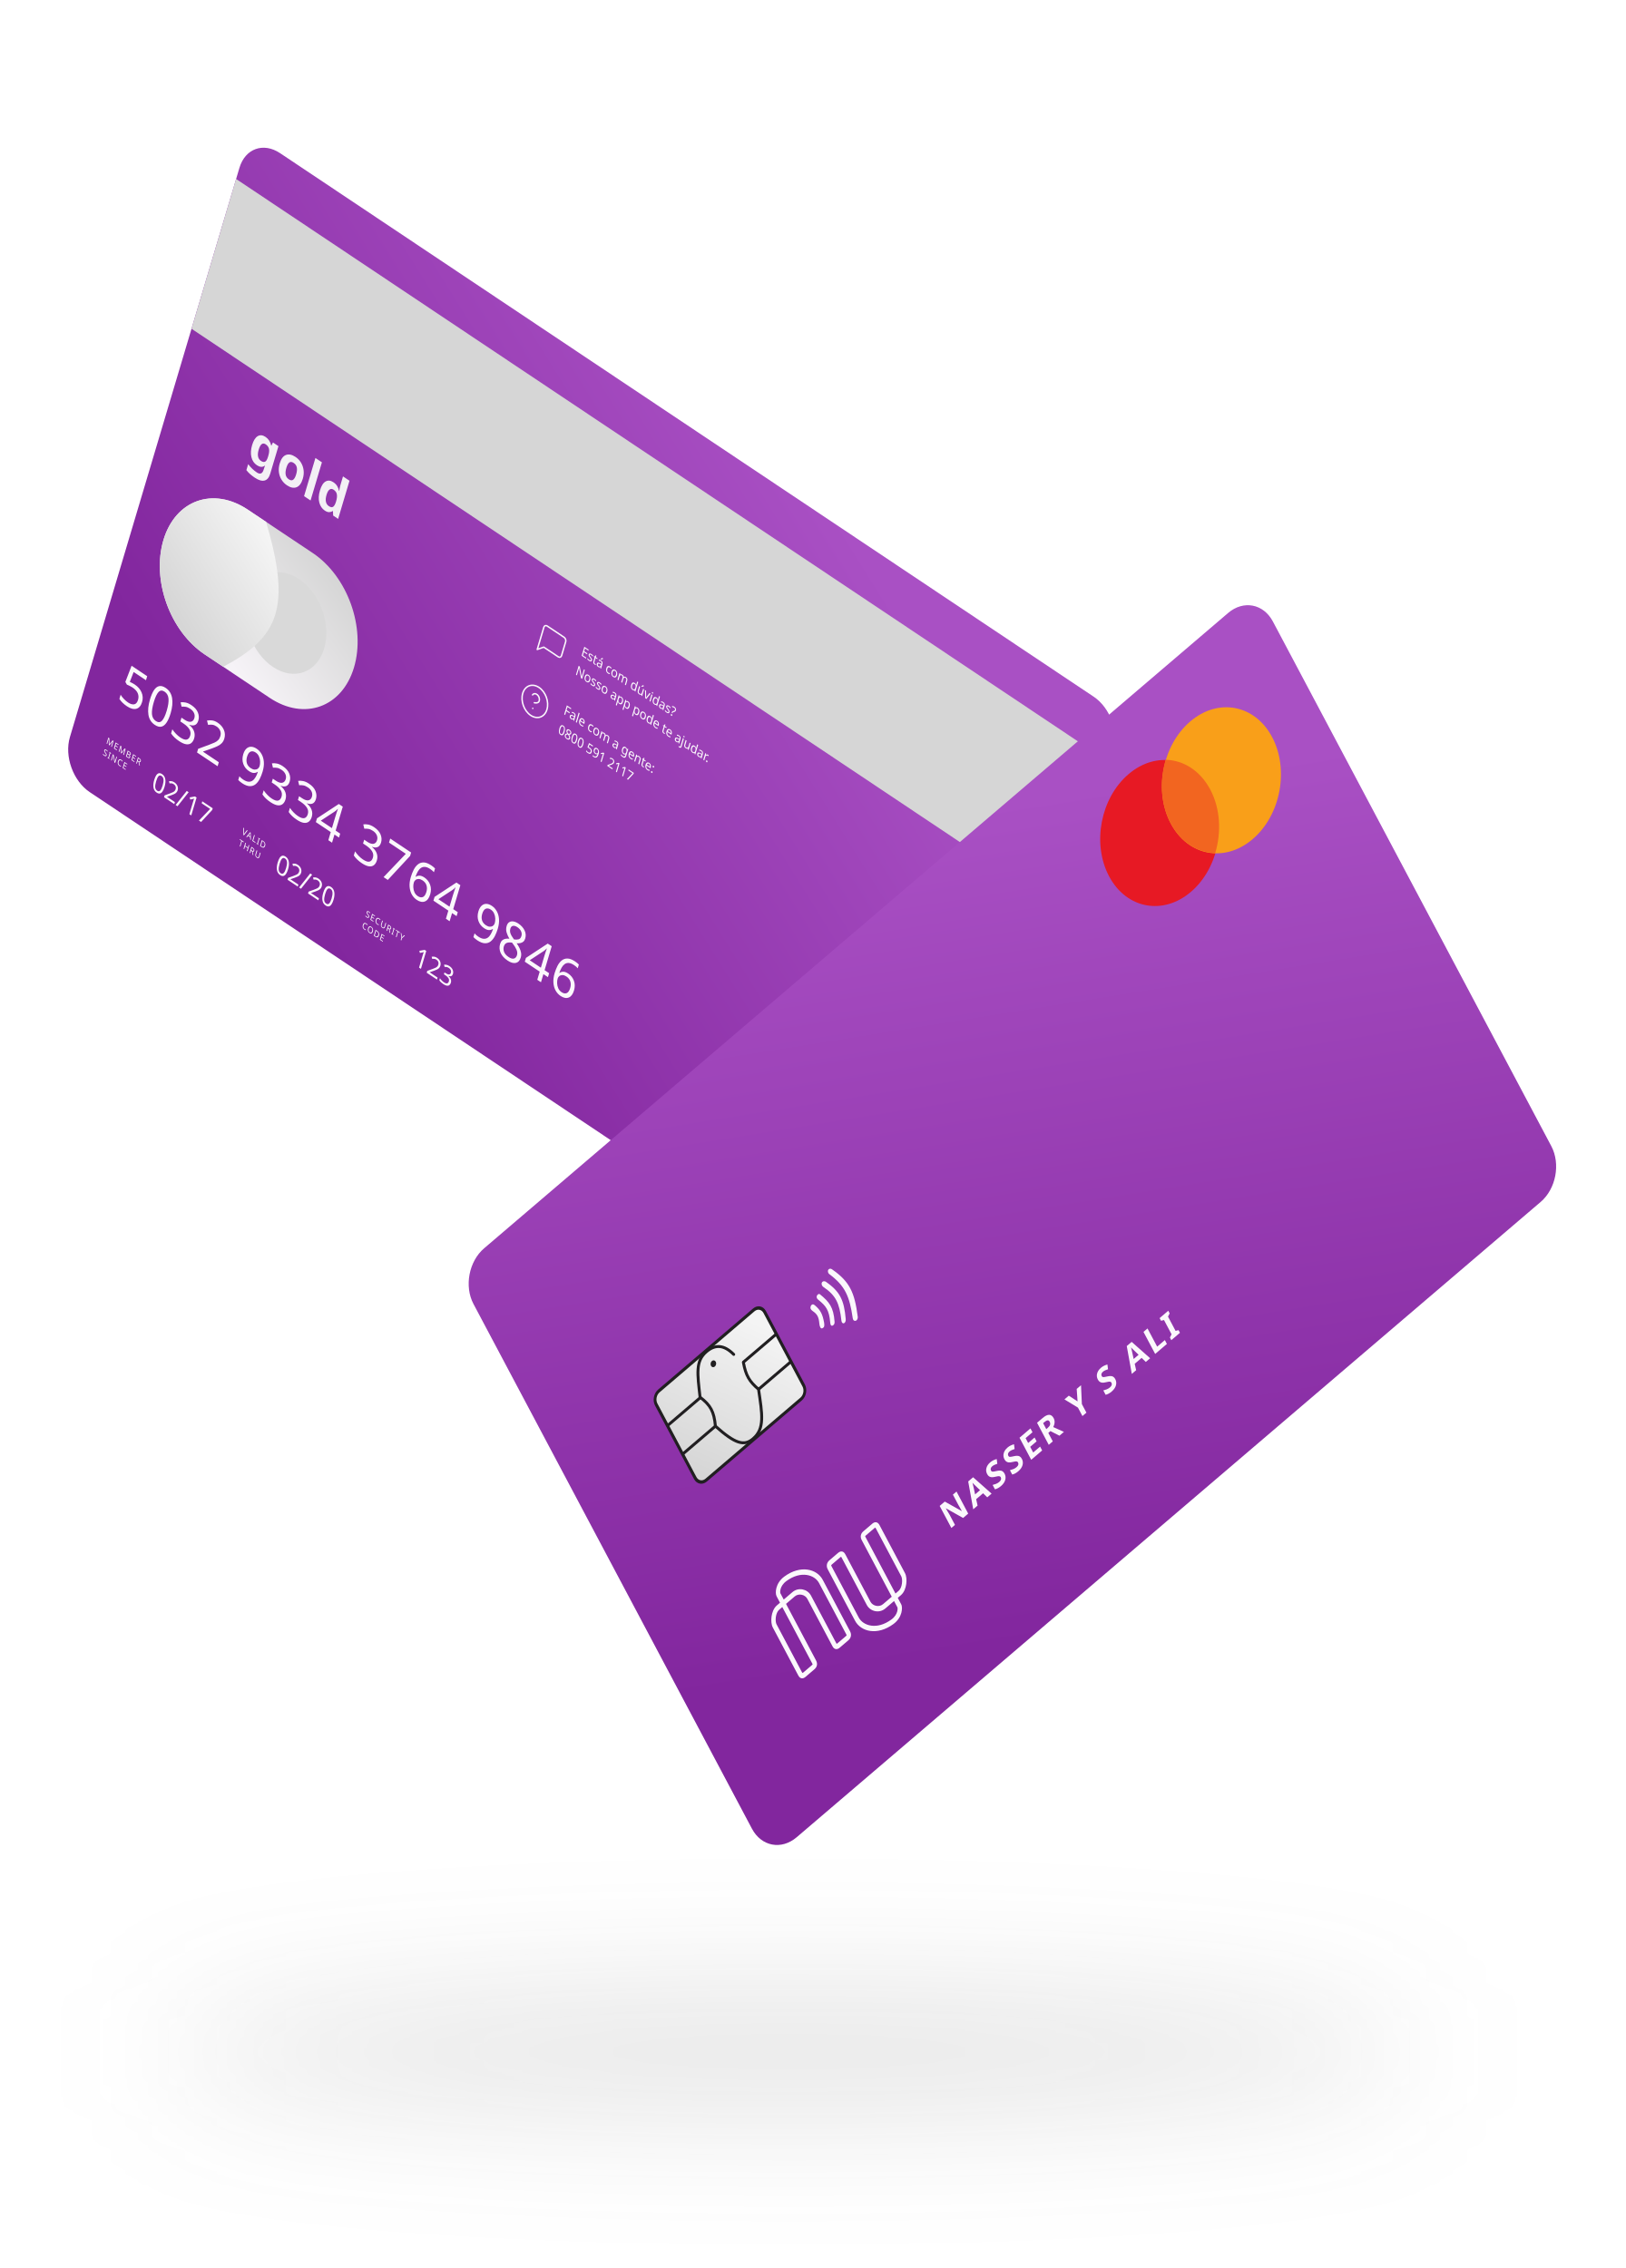
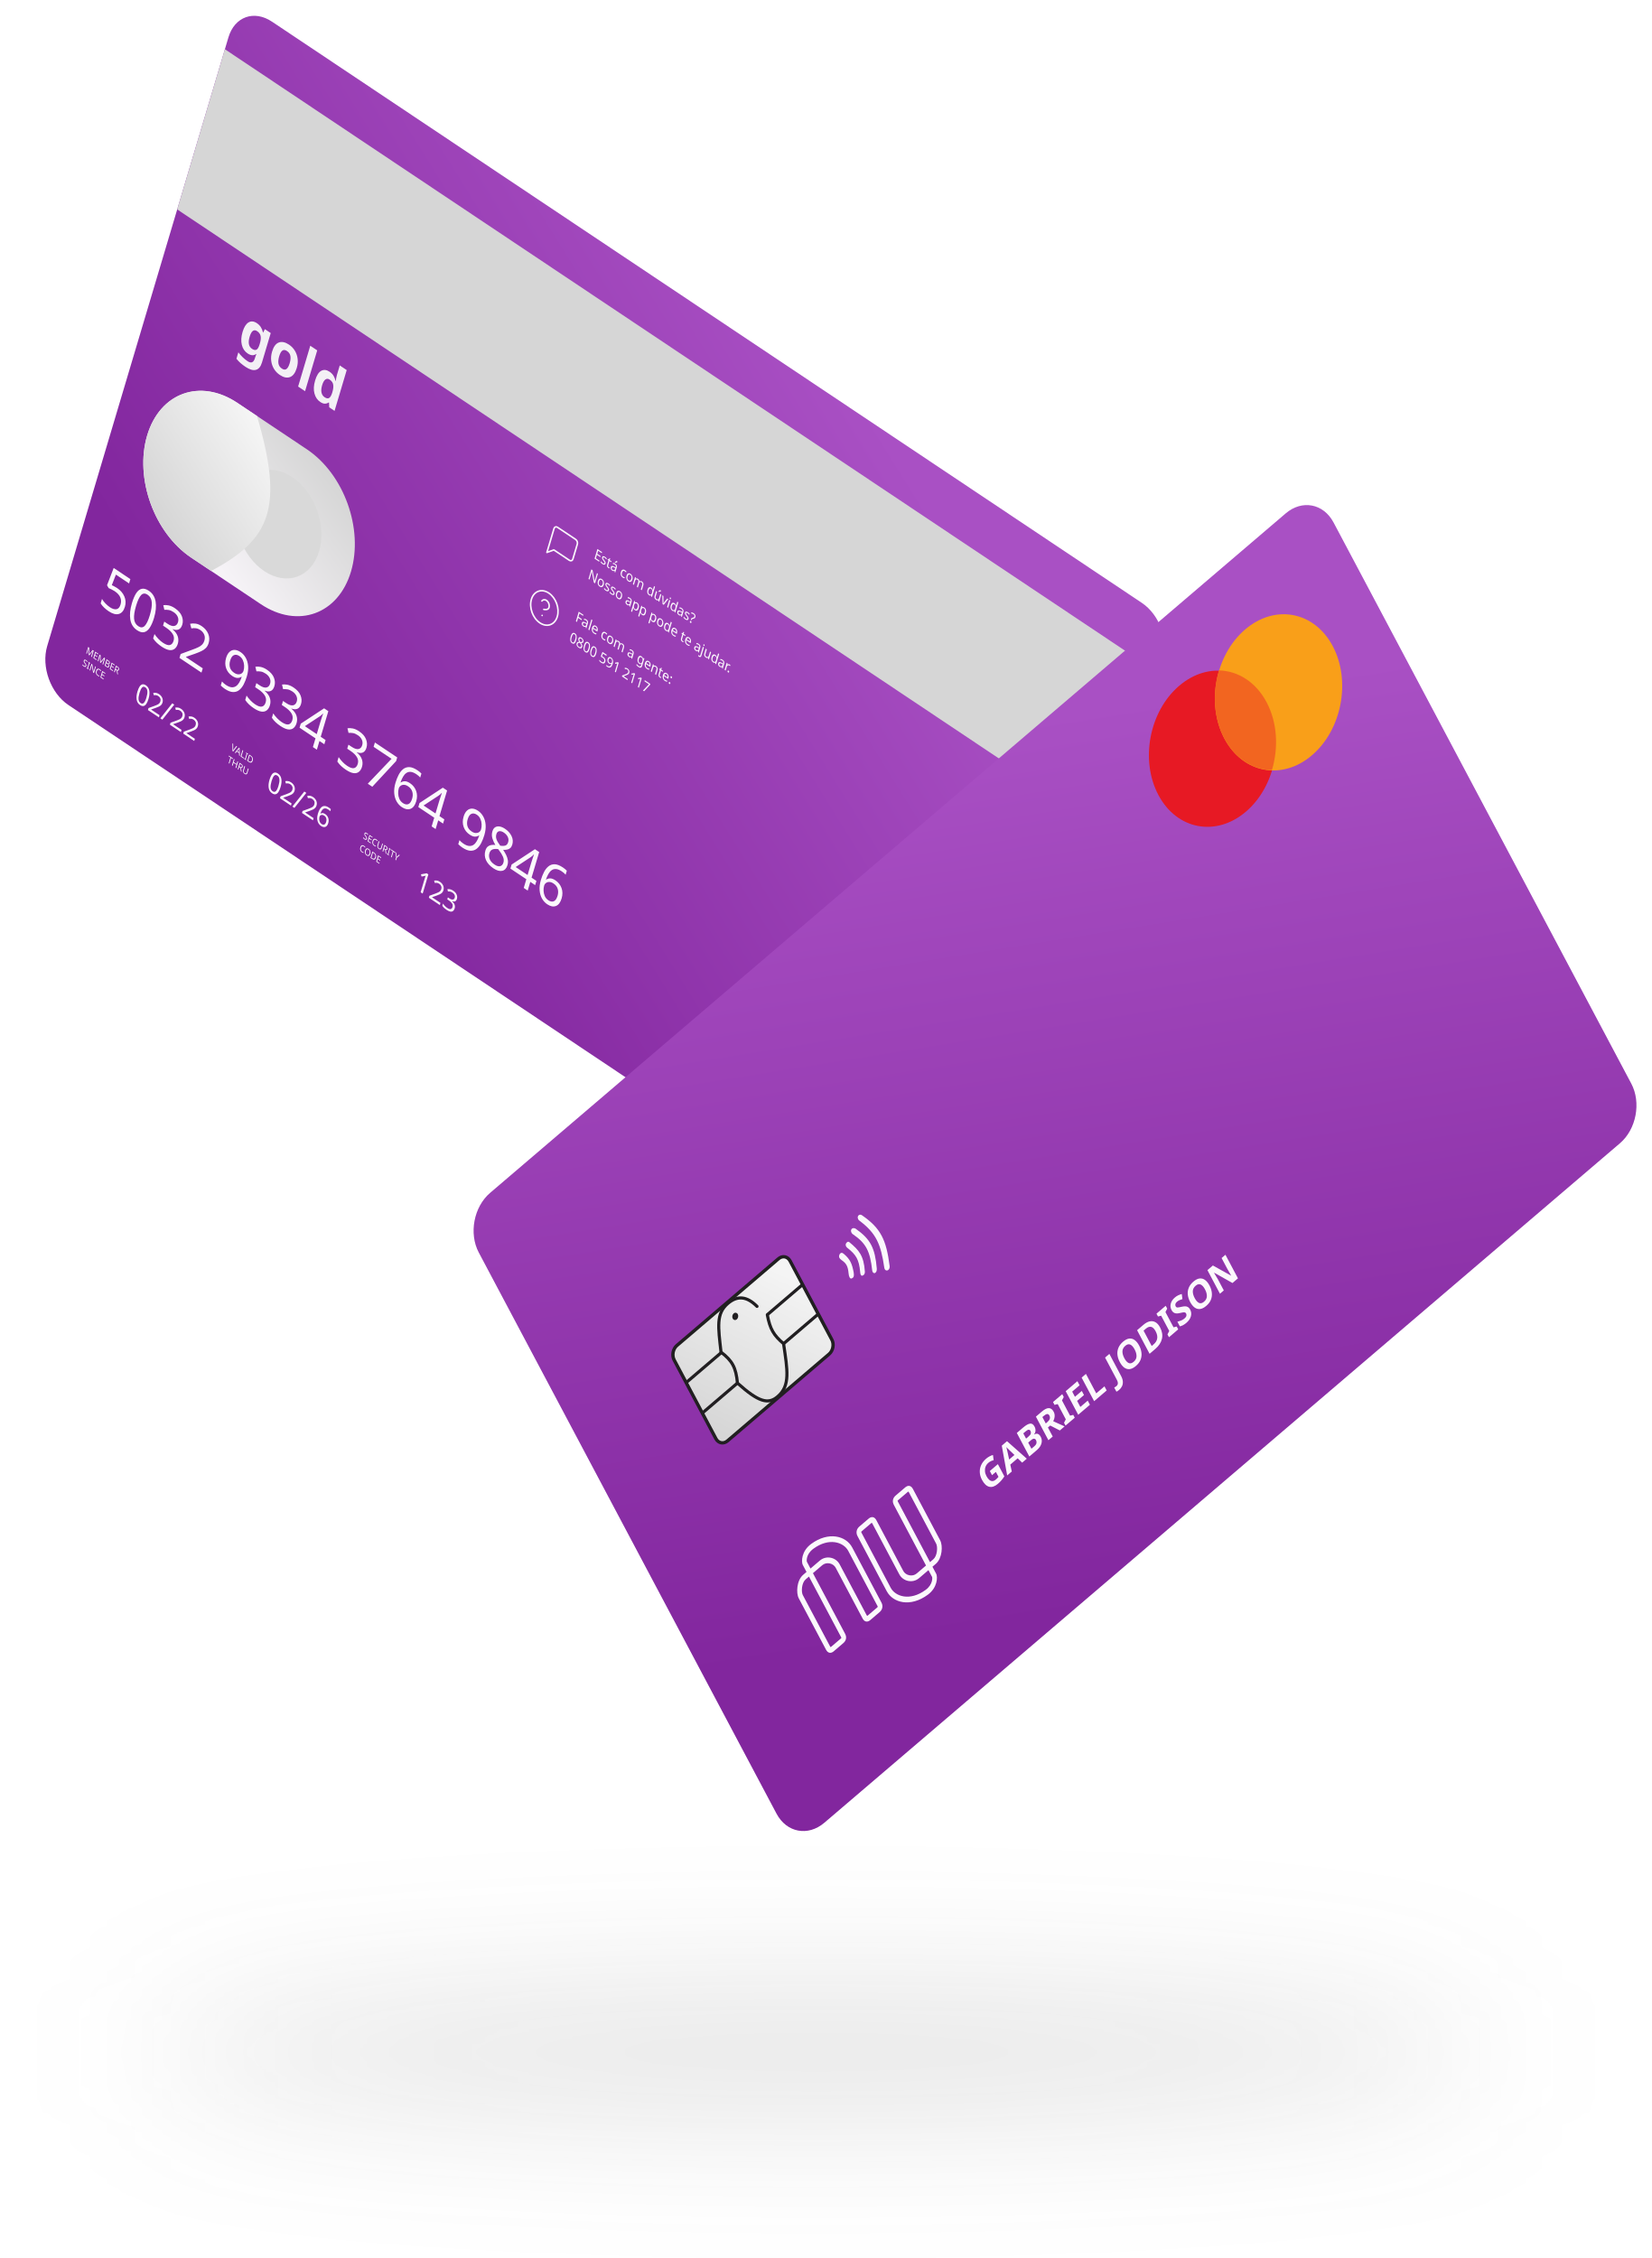
- <svg xmlns="http://www.w3.org/2000/svg" viewBox="0 0 819 1143" fill="none">
+ <svg xmlns="http://www.w3.org/2000/svg" viewBox="0 0 778 1064" fill="none">
  <g id="fignu3">
-     <g id="fignu3-shadow" filter="url(#filter0_f)">
-       <ellipse class="fignu3-shadow" cx="397.5" cy="1034" rx="317.5" ry="30" fill="#464646" fill-opacity="0.15" />
+     <g id="fignu3-shadow" filter="url(#filter0_f_430_63)">
+       <path id="Vector" class="fignu3-shadow" d="M384.5 997C559.85 997 702 983.569 702 967C702 950.431 559.85 937 384.5 937C209.15 937 67 950.431 67 967C67 983.569 209.15 997 384.5 997Z" fill="#464646" fill-opacity="0.15" />
    </g>
    <g id="fignu3-card-verse" class="fignu3-card-verse">
-       <rect id="Rectangle 1018" width="529.684" height="336.005" rx="18.341" transform="matrix(0.83147 0.55557 -0.285354 0.958422 125.88 67)" fill="url(#paint0_linear)" />
-       <rect id="Rectangle 1019" width="529.684" height="78.751" transform="matrix(0.83147 0.55557 -0.285354 0.958422 118.972 90.2031)" fill="#D6D6D6" />
-       <rect id="Rectangle 1020" width="115.502" height="76.126" rx="38.063" transform="matrix(0.83147 0.55557 -0.285354 0.958422 93.208 235.689)" fill="url(#paint1_linear)" />
-       <text id="5032 9334 3764 9846" transform="matrix(0.83147 0.55557 -0.285354 0.958422 66.4117 325.69)" fill="#FBF8FC" xml:space="preserve" style="white-space: pre" font-family="Sora" font-size="26.411" letter-spacing="0.03em">
-         <tspan x="0" y="27.48">5032 9334 3764 9846</tspan>
+       <path id="Rectangle 1018" d="M538.046 284.087L128.13 10.19C119.707 4.562 110.537 7.87 107.646 17.578L22.233 304.456C19.343 314.164 23.827 326.597 32.249 332.224L442.166 606.121C450.588 611.749 459.759 608.441 462.65 598.733L548.063 311.855C550.953 302.147 546.469 289.714 538.046 284.087Z" fill="url(#paint0_linear_430_63)" />
+       <path id="Rectangle 1019" d="M546.388 317.48L105.972 23.203L83.5 98.68L523.916 392.956L546.388 317.48Z" fill="#D6D6D6" />
+       <path id="Rectangle 1020" d="M144.596 211.712L111.856 189.836C94.377 178.157 75.345 185.022 69.347 205.169C63.348 225.317 72.655 251.117 90.133 262.796L122.873 284.673C140.352 296.352 159.384 289.486 165.383 269.339C171.382 249.191 162.075 223.391 144.596 211.712Z" fill="url(#paint1_linear_430_63)" />
+       <text id="5032 9334 3764 9846" transform="matrix(0.83147 0.55557 -0.285354 0.958422 53.1064 259.714)" fill="#FBF8FC" xml:space="preserve" style="white-space: pre" font-family="Sora" font-size="26.411" letter-spacing="0em">
+         <tspan x="0" y="25.48">5032 9334 3764 9846</tspan>
      </text>
-       <text id="gold" transform="matrix(0.83147 0.55557 -0.285354 0.958422 131.843 204.18)" fill="#F3F0F5" xml:space="preserve" style="white-space: pre" font-family="Sora" font-size="26.411" font-weight="600" letter-spacing="0em">
-         <tspan x="0" y="27.48">gold</tspan>
+       <text id="gold" transform="matrix(0.83147 0.55557 -0.285354 0.958422 118.538 138.204)" fill="#F3F0F5" xml:space="preserve" style="white-space: pre" font-family="Sora" font-size="26.411" font-weight="bold" letter-spacing="0em">
+         <tspan x="0" y="25.48">gold</tspan>
      </text>
-       <text id="02/17" transform="matrix(0.83147 0.55557 -0.285354 0.958422 79.6802 384.294)" fill="#FBF8FC" xml:space="preserve" style="white-space: pre" font-family="Sora" font-size="13.205" letter-spacing="0em">
-         <tspan x="0" y="13.49">02/17</tspan>
+       <text id="02/17" transform="matrix(0.83147 0.55557 -0.285354 0.958422 66.5991 317.567)" fill="#FBF8FC" xml:space="preserve" style="white-space: pre" font-family="Sora" font-size="13.205" letter-spacing="0em">
+         <tspan x="0" y="12.99">02/22</tspan>
      </text>
-       <text id="02/20" transform="matrix(0.83147 0.55557 -0.285354 0.958422 141.9 425.868)" fill="#FBF8FC" xml:space="preserve" style="white-space: pre" font-family="Sora" font-size="13.205" letter-spacing="0em">
-         <tspan x="0" y="13.49">02/20</tspan>
+       <text id="02/20" transform="matrix(0.83147 0.55557 -0.285354 0.958422 128.819 359.141)" fill="#FBF8FC" xml:space="preserve" style="white-space: pre" font-family="Sora" font-size="13.205" letter-spacing="0em">
+         <tspan x="0" y="12.99">02/26</tspan>
      </text>
-       <text id="123" transform="matrix(0.83147 0.55557 -0.285354 0.958422 212.049 472.74)" fill="#FBF8FC" xml:space="preserve" style="white-space: pre" font-family="Sora" font-size="13.205" letter-spacing="0em">
-         <tspan x="0" y="13.49">123</tspan>
+       <text id="123" transform="matrix(0.83147 0.55557 -0.285354 0.958422 198.968 406.013)" fill="#FBF8FC" xml:space="preserve" style="white-space: pre" font-family="Sora" font-size="13.205" letter-spacing="0em">
+         <tspan x="0" y="12.99">123</tspan>
      </text>
      <g id="Group 346">
-         <text id="cirrus." transform="matrix(0.83147 0.55557 -0.285354 0.958422 418.382 617.352)" fill="#FBF9FC" xml:space="preserve" style="white-space: pre" font-family="Sora" font-size="9.537" font-weight="600" letter-spacing="0em">
-           <tspan x="0" y="9.743">cirrus.</tspan>
+         <text id="cirrus." transform="matrix(0.83147 0.55557 -0.285354 0.958422 405.323 550.549)" fill="#FBF9FC" xml:space="preserve" style="white-space: pre" font-family="Sora" font-size="9.537" font-weight="bold" letter-spacing="0em">
+           <tspan x="0" y="9.243">cirrus.</tspan>
        </text>
-         <circle id="Ellipse 7" r="22.743" transform="matrix(0.83147 0.55557 -0.285354 0.958422 426.301 595.667)" fill="#0167B2" />
-         <circle id="Ellipse 8" r="22.743" transform="matrix(0.83147 0.55557 -0.285354 0.958422 449.481 611.155)" fill="#02A1E2" />
-         <path id="Intersect" fill-rule="evenodd" clip-rule="evenodd" d="M432.705 620.515C438.377 619.533 443.131 615.212 445.224 608.18C447.318 601.149 446.288 592.963 442.986 585.984C437.313 586.967 432.56 591.288 430.467 598.319C428.373 605.351 429.403 613.536 432.705 620.515Z" fill="#207CBD" />
+         <path id="Ellipse 7" d="M406.811 550.464C417.255 557.442 428.627 553.34 432.211 541.302C435.795 529.264 430.234 513.848 419.791 506.87C409.347 499.892 397.975 503.994 394.391 516.032C390.807 528.07 396.368 543.486 406.811 550.464Z" fill="#0167B2" />
+         <path id="Ellipse 8" d="M429.991 565.952C440.435 572.93 451.807 568.828 455.391 556.79C458.975 544.752 453.415 529.336 442.971 522.358C432.527 515.38 421.155 519.482 417.571 531.52C413.987 543.558 419.548 558.974 429.991 565.952Z" fill="#02A1E2" />
+         <path id="Intersect" fill-rule="evenodd" clip-rule="evenodd" d="M419.705 553.515C425.377 552.533 430.131 548.212 432.224 541.18C434.318 534.149 433.288 525.963 429.986 518.984C424.313 519.967 419.56 524.288 417.467 531.319C415.373 538.351 416.403 546.536 419.705 553.515Z" fill="#207CBD" />
      </g>
-       <text id="member since" transform="matrix(0.83147 0.55557 -0.285354 0.958422 54.6523 370.1)" fill="#FBF8FC" xml:space="preserve" style="white-space: pre" font-family="Source Sans Pro" font-size="4.402" letter-spacing="0.1em">
-         <tspan x="0" y="4.565">MEMBER
- </tspan>
-         <tspan x="0" y="10.565">SINCE</tspan>
-       </text>
-       <text id="valid thru" transform="matrix(0.83147 0.55557 -0.285354 0.958422 122.972 415.75)" fill="#FBF8FC" xml:space="preserve" style="white-space: pre" font-family="Source Sans Pro" font-size="4.402" letter-spacing="0.1em">
-         <tspan x="0" y="4.565">VALID
- </tspan>
-         <tspan x="0" y="10.565">THRU</tspan>
-       </text>
-       <text id="security code" transform="matrix(0.83147 0.55557 -0.285354 0.958422 185.191 457.323)" fill="#FBF8FC" xml:space="preserve" style="white-space: pre" font-family="Source Sans Pro" font-size="4.402" letter-spacing="0.1em">
-         <tspan x="0" y="4.565">SECURITY
- </tspan>
-         <tspan x="0" y="10.565">CODE</tspan>
-       </text>
-       <path id="Vector" d="M282.942 330.431C282.83 330.804 282.595 331.076 282.288 331.187C281.981 331.298 281.626 331.239 281.303 331.022L273.983 326.131L270.706 327.314L274.055 316.063C274.166 315.691 274.401 315.419 274.708 315.308C275.016 315.197 275.37 315.256 275.694 315.472L284.234 321.179C284.557 321.395 284.823 321.75 284.974 322.167C285.124 322.583 285.146 323.027 285.035 323.4L282.942 330.431Z" stroke="#FBF8FC" stroke-width="0.734" stroke-linecap="round" stroke-linejoin="round" />
+       <g id="member since">
+         <text id="MEMBER" transform="matrix(0.83147 0.55557 -0.285354 0.958422 41.606 303.256)" fill="#FBF8FC" xml:space="preserve" style="white-space: pre" font-family="Source Sans Pro" font-size="4.402" letter-spacing="0em">
+           <tspan x="0" y="4.565">MEMBER </tspan>
+         </text>
+         <text id="SINCE" transform="matrix(0.83147 0.55557 -0.285354 0.958422 39.8936 309.007)" fill="#FBF8FC" xml:space="preserve" style="white-space: pre" font-family="Source Sans Pro" font-size="4.402" letter-spacing="0em">
+           <tspan x="0" y="4.565">SINCE</tspan>
+         </text>
+       </g>
+       <g id="valid thru">
+         <text id="VALID" transform="matrix(0.83147 0.55557 -0.285354 0.958422 109.925 348.906)" fill="#FBF8FC" xml:space="preserve" style="white-space: pre" font-family="Source Sans Pro" font-size="4.402" letter-spacing="0em">
+           <tspan x="0" y="4.565">VALID </tspan>
+         </text>
+         <text id="THRU" transform="matrix(0.83147 0.55557 -0.285354 0.958422 108.213 354.657)" fill="#FBF8FC" xml:space="preserve" style="white-space: pre" font-family="Source Sans Pro" font-size="4.402" letter-spacing="0em">
+           <tspan x="0" y="4.565">THRU</tspan>
+         </text>
+       </g>
+       <g id="security code">
+         <text id="SECURITY" transform="matrix(0.83147 0.55557 -0.285354 0.958422 172.145 390.479)" fill="#FBF8FC" xml:space="preserve" style="white-space: pre" font-family="Source Sans Pro" font-size="4.402" letter-spacing="0em">
+           <tspan x="0" y="4.565">SECURITY </tspan>
+         </text>
+         <text id="CODE" transform="matrix(0.83147 0.55557 -0.285354 0.958422 170.432 396.23)" fill="#FBF8FC" xml:space="preserve" style="white-space: pre" font-family="Source Sans Pro" font-size="4.402" letter-spacing="0em">
+           <tspan x="0" y="4.565">CODE</tspan>
+         </text>
+       </g>
+       <path id="Vector_2" d="M269.942 263.431C269.83 263.804 269.595 264.076 269.288 264.187C268.981 264.298 268.626 264.239 268.303 264.022L260.983 259.131L257.706 260.314L261.055 249.063C261.166 248.691 261.401 248.419 261.708 248.308C262.016 248.197 262.37 248.256 262.694 248.472L271.234 254.179C271.557 254.395 271.823 254.75 271.974 255.167C272.124 255.583 272.146 256.027 272.035 256.4L269.942 263.431Z" stroke="#FBF8FC" stroke-width="0.734" stroke-linecap="round" stroke-linejoin="round" />
      <g id="Group 347">
-         <path id="Vector_2" d="M267.403 360.513C270.772 362.764 274.44 361.441 275.596 357.558C276.753 353.674 274.959 348.701 271.59 346.45C268.221 344.199 264.553 345.523 263.397 349.406C262.24 353.289 264.034 358.262 267.403 360.513Z" stroke="#FBF8FC" stroke-width="0.734" stroke-linecap="round" stroke-linejoin="round" />
-         <path id="Vector_3" d="M268.349 350.186C268.633 349.812 269.034 349.605 269.481 349.602C269.929 349.598 270.395 349.799 270.796 350.167C271.196 350.536 271.507 351.05 271.672 351.617C271.836 352.184 271.845 352.768 271.696 353.266C271.278 354.672 269.238 354.152 269.238 354.152" stroke="#FBF8FC" stroke-width="0.734" stroke-linecap="round" stroke-linejoin="round" />
-         <path id="Vector_4" d="M268.45 356.998L268.456 357.002" stroke="#FBF8FC" stroke-width="0.734" stroke-linecap="round" stroke-linejoin="round" />
+         <path id="Vector_2_2" d="M254.403 293.513C257.772 295.764 261.44 294.441 262.596 290.558C263.753 286.674 261.959 281.701 258.59 279.45C255.221 277.199 251.553 278.523 250.397 282.406C249.24 286.289 251.034 291.262 254.403 293.513Z" stroke="#FBF8FC" stroke-width="0.734" stroke-linecap="round" stroke-linejoin="round" />
+         <path id="Vector_3" d="M255.349 283.186C255.633 282.812 256.034 282.605 256.481 282.602C256.929 282.598 257.395 282.799 257.796 283.167C258.196 283.536 258.507 284.05 258.672 284.617C258.836 285.184 258.845 285.768 258.696 286.266C258.278 287.672 256.238 287.152 256.238 287.152" stroke="#FBF8FC" stroke-width="0.734" stroke-linecap="round" stroke-linejoin="round" />
+         <path id="Vector_4" d="M255.45 289.998L255.456 290.002" stroke="#FBF8FC" stroke-width="0.734" stroke-linecap="round" stroke-linejoin="round" />
      </g>
-       <text id="EstÃ¡ com dÃºvidas? Nosso app pode te ajudar." transform="matrix(0.83147 0.55557 -0.285354 0.958422 294.64 323.073)" fill="#FBF8FC" xml:space="preserve" style="white-space: pre" font-family="Source Sans Pro" font-size="6.603" letter-spacing="0em">
-         <tspan x="0" y="7.347">Está com dúvidas?
- </tspan>
-         <tspan x="0" y="17.347">Nosso app pode te ajudar.</tspan>
-       </text>
-       <text id="Fale com a gente: 0800 591 2117" transform="matrix(0.83147 0.55557 -0.285354 0.958422 285.847 352.605)" fill="#FBF8FC" xml:space="preserve" style="white-space: pre" font-family="Source Sans Pro" font-size="6.603" letter-spacing="0em">
-         <tspan x="0" y="7.347">Fale com a gente:
- </tspan>
-         <tspan x="0" y="17.347">0800 591 2117</tspan>
-       </text>
-       <circle id="Ellipse 170" r="23.11" transform="matrix(0.83147 0.55557 -0.285354 0.958422 144.132 313.974)" fill="#D9D9D9" />
-       <path id="Subtract" fill-rule="evenodd" clip-rule="evenodd" d="M134.078 262.998L124.856 256.836C107.377 245.157 88.345 252.022 82.347 272.17C76.348 292.317 85.655 318.118 103.133 329.797L112.471 336.036C140.484 321.181 146.82 306.267 134.078 262.998Z" fill="url(#paint2_linear)" />
+       <g id="EstÃÂ¡ com dÃÂºvidas? Nosso app pode te ajudar.">
+         <text id="EstÃ¡ com dÃºvidas?" transform="matrix(0.83147 0.55557 -0.285354 0.958422 281.427 256.787)" fill="#FBF8FC" xml:space="preserve" style="white-space: pre" font-family="Source Sans Pro" font-size="6.603" letter-spacing="0em">
+           <tspan x="0" y="6.347">Está com dúvidas? </tspan>
+         </text>
+         <text id="Nosso app pode te ajudar." transform="matrix(0.83147 0.55557 -0.285354 0.958422 278.574 266.371)" fill="#FBF8FC" xml:space="preserve" style="white-space: pre" font-family="Source Sans Pro" font-size="6.603" letter-spacing="0em">
+           <tspan x="0" y="6.347">Nosso app pode te ajudar.</tspan>
+         </text>
+       </g>
+       <g id="Fale com a gente: 0800 591 2117">
+         <text id="Fale com a gente:" transform="matrix(0.83147 0.55557 -0.285354 0.958422 272.634 286.319)" fill="#FBF8FC" xml:space="preserve" style="white-space: pre" font-family="Source Sans Pro" font-size="6.603" letter-spacing="0em">
+           <tspan x="0" y="6.347">Fale com a gente: </tspan>
+         </text>
+         <text id="0800 591 2117" transform="matrix(0.83147 0.55557 -0.285354 0.958422 269.781 295.903)" fill="#FBF8FC" xml:space="preserve" style="white-space: pre" font-family="Source Sans Pro" font-size="6.603" letter-spacing="0em">
+           <tspan x="0" y="6.347">0800 591 2117</tspan>
+         </text>
+       </g>
+       <path id="Ellipse 170" d="M124.537 269.123C135.149 276.213 146.705 272.045 150.347 259.813C153.989 247.581 148.338 231.916 137.726 224.825C127.114 217.735 115.559 221.903 111.917 234.135C108.275 246.367 113.925 262.032 124.537 269.123Z" fill="#D9D9D9" />
+       <path id="Subtract" fill-rule="evenodd" clip-rule="evenodd" d="M121.078 195.998L111.856 189.836C94.377 178.157 75.345 185.022 69.346 205.17C63.348 225.317 72.654 251.118 90.133 262.797L99.471 269.036C127.484 254.181 133.82 239.267 121.078 195.998Z" fill="url(#paint2_linear_430_63)" />
    </g>
    <g id="fignu3-card-front" class="fignu3-card-front">
-       <rect id="Rectangle 1021" width="529.684" height="336.005" rx="18.341" transform="matrix(0.760406 -0.649448 0.468701 0.883357 230 641.002)" fill="url(#paint3_linear)" />
-       <text id="Nasser Y S Ali" transform="matrix(0.760406 -0.649448 0.468701 0.883357 469.51 754.75)" fill="#FBF8FC" xml:space="preserve" style="white-space: pre" font-family="Sora" font-size="17.607" font-weight="600" letter-spacing="0.1em">
-         <tspan x="0" y="18.486">NASSER Y S ALI</tspan>
+       <path id="Rectangle 1021" d="M605.828 241.911L230.947 562.09C223.244 568.669 220.849 581.256 225.596 590.204L365.889 854.613C370.637 863.561 380.73 865.481 388.432 858.903L763.314 538.724C771.017 532.145 773.412 519.558 768.664 510.611L628.371 246.201C623.624 237.253 613.531 235.333 605.828 241.911Z" fill="url(#paint3_linear_430_63)" />
+       <text id="Nasser Y S Ali" transform="matrix(0.760406 -0.649448 0.468701 0.883357 456.922 688.527)" fill="#FBF8FC" xml:space="preserve" style="white-space: pre" font-family="Sora" font-size="17.607" font-weight="bold" letter-spacing="0em">
+         <tspan x="0" y="16.986">GABRIEL JODISON</tspan>
      </text>
-       <path id="Union" fill-rule="evenodd" clip-rule="evenodd" d="M393.175 802.863C393.179 802.871 393.181 802.875 393.182 802.875C393.183 802.874 393.181 802.868 393.179 802.856C393.167 802.805 393.129 802.643 393.122 802.34C393.113 801.946 393.16 801.419 393.324 800.821C393.643 799.655 394.426 798.143 396.241 796.808C403.648 791.36 410.517 793.699 412.685 797.785L426.441 823.711C426.583 823.979 426.595 824.113 426.596 824.146C426.581 824.182 426.517 824.304 426.287 824.501L421.979 828.18C421.748 828.377 421.635 828.406 421.603 828.41C421.579 828.397 421.486 828.332 421.344 828.065L408.646 804.132C407.743 802.431 406.143 801.377 404.468 801.033C402.788 800.688 400.869 801.025 399.292 802.371L394.903 806.12L393.175 802.863ZM426.597 824.141C426.598 824.137 426.599 824.134 426.599 824.134C426.599 824.134 426.599 824.137 426.597 824.141ZM421.594 828.41C421.593 828.409 421.595 828.409 421.599 828.41C421.595 828.41 421.594 828.41 421.594 828.41ZM400.448 804.549L396.058 808.297L411.161 836.762C411.523 837.444 411.825 838.302 411.618 839.279C411.416 840.236 410.814 840.879 410.288 841.329L405.901 845.075C405.411 845.494 404.751 845.901 404.009 845.824C403.228 845.744 402.651 845.163 402.237 844.383L389.395 820.179C388.679 818.83 388.49 816.691 388.762 814.703C389.038 812.687 389.841 810.444 391.459 809.062L393.029 807.721L391.298 804.458C391.044 803.979 390.937 803.295 390.921 802.638C390.905 801.928 390.99 801.074 391.242 800.153C391.754 798.281 392.936 796.203 395.226 794.519C403.375 788.525 411.633 790.669 414.559 796.184L428.315 822.111C428.656 822.753 428.909 823.571 428.748 824.5C428.585 825.443 428.055 826.154 427.442 826.678L423.134 830.357C422.521 830.881 421.802 831.236 421.052 831.073C420.313 830.913 419.811 830.308 419.47 829.665L406.772 805.733C406.235 804.723 405.185 803.956 403.935 803.699C402.691 803.444 401.41 803.727 400.448 804.549ZM392.614 811.239L394.184 809.898L409.287 838.362C409.404 838.582 409.453 838.725 409.473 838.806C409.422 838.878 409.32 838.991 409.133 839.152L404.746 842.898C404.508 843.102 404.396 843.127 404.373 843.13C404.34 843.113 404.248 843.039 404.111 842.783L391.269 818.578C390.927 817.934 390.715 816.528 390.933 814.936C391.147 813.372 391.726 811.998 392.614 811.239ZM404.386 843.136C404.386 843.136 404.383 843.135 404.376 843.132C404.383 843.133 404.386 843.135 404.386 843.136ZM452.222 810.124C452.218 810.115 452.215 810.111 452.215 810.112C452.214 810.112 452.216 810.118 452.218 810.13C452.23 810.181 452.268 810.344 452.275 810.646C452.284 811.04 452.237 811.567 452.073 812.165C451.754 813.332 450.97 814.844 449.156 816.178C441.749 821.626 434.88 819.287 432.712 815.202L418.956 789.275C418.814 789.007 418.802 788.873 418.801 788.841C418.816 788.805 418.88 788.682 419.11 788.486L423.418 784.806C423.649 784.609 423.762 784.58 423.794 784.577C423.817 784.589 423.911 784.654 424.053 784.922L436.751 808.854C437.654 810.556 439.254 811.61 440.928 811.953C442.609 812.299 444.528 811.962 446.104 810.615L450.494 806.866L452.222 810.124ZM418.8 788.845C418.799 788.85 418.798 788.852 418.798 788.852C418.797 788.852 418.798 788.85 418.8 788.845ZM423.803 784.577C423.803 784.577 423.801 784.577 423.797 784.576C423.801 784.576 423.803 784.576 423.803 784.577ZM444.949 808.438L449.339 804.689L434.236 776.225C433.874 775.542 433.572 774.684 433.778 773.707C433.98 772.751 434.582 772.107 435.109 771.657L439.496 767.911C439.986 767.492 440.646 767.086 441.387 767.162C442.168 767.243 442.746 767.824 443.159 768.603L456.002 792.807C456.718 794.157 456.907 796.295 456.635 798.284C456.359 800.299 455.556 802.542 453.938 803.925L452.368 805.265L454.099 808.528C454.353 809.007 454.46 809.692 454.475 810.349C454.492 811.058 454.407 811.913 454.155 812.834C453.643 814.706 452.46 816.783 450.171 818.467C442.022 824.461 433.764 822.317 430.838 816.802L417.081 790.876C416.741 790.233 416.488 789.415 416.649 788.487C416.812 787.543 417.342 786.832 417.955 786.308L422.263 782.629C422.876 782.105 423.595 781.75 424.345 781.913C425.084 782.073 425.586 782.678 425.927 783.321L438.625 807.253C439.161 808.264 440.212 809.03 441.462 809.287C442.706 809.542 443.987 809.26 444.949 808.438ZM452.783 801.747L451.213 803.088L436.11 774.624C435.993 774.404 435.943 774.261 435.924 774.18C435.975 774.109 436.076 773.995 436.264 773.834L440.651 770.088C440.889 769.885 441.001 769.859 441.024 769.856C441.057 769.874 441.149 769.947 441.285 770.204L454.128 794.408C454.47 795.053 454.682 796.458 454.464 798.05C454.25 799.615 453.671 800.989 452.783 801.747ZM441.011 769.851C441.011 769.85 441.014 769.851 441.021 769.854C441.014 769.853 441.011 769.851 441.011 769.851Z" fill="#FBF8FC" />
-       <circle id="Ellipse 171" r="33.564" transform="matrix(0.760406 -0.649448 0.468701 0.883357 584.355 419.812)" fill="#E71924" />
-       <circle id="Ellipse 172" r="33.564" transform="matrix(0.760406 -0.649448 0.468701 0.883357 615.46 393.245)" fill="#F99F19" />
-       <path id="Intersect_2" fill-rule="evenodd" clip-rule="evenodd" d="M612.32 429.922C615.507 419.323 614.896 407.472 609.816 397.897C604.735 388.323 596.311 383.145 587.372 382.902C584.185 393.501 584.796 405.352 589.876 414.927C594.957 424.502 603.381 429.68 612.32 429.922Z" fill="#F26520" />
+       <path id="Union" fill-rule="evenodd" clip-rule="evenodd" d="M380.175 735.863C380.179 735.871 380.182 735.875 380.182 735.875C380.182 735.875 380.181 735.868 380.179 735.856C380.167 735.805 380.129 735.643 380.122 735.34C380.113 734.946 380.16 734.419 380.324 733.821C380.643 732.655 381.426 731.143 383.241 729.808C390.648 724.36 397.517 726.699 399.685 730.785L413.441 756.711C413.583 756.979 413.595 757.113 413.596 757.146C413.581 757.182 413.517 757.304 413.287 757.501L408.979 761.18C408.748 761.377 408.635 761.406 408.603 761.41C408.579 761.397 408.486 761.332 408.344 761.065L395.646 737.132C394.743 735.431 393.143 734.377 391.468 734.033C389.788 733.688 387.869 734.025 386.292 735.371L381.903 739.12L380.175 735.863ZM413.597 757.141C413.598 757.137 413.599 757.134 413.599 757.134C413.599 757.134 413.599 757.137 413.597 757.141ZM408.594 761.41C408.594 761.41 408.595 761.409 408.599 761.41C408.595 761.41 408.594 761.41 408.594 761.41ZM387.448 737.549L383.058 741.297L398.161 769.762C398.523 770.444 398.825 771.302 398.618 772.279C398.416 773.236 397.814 773.879 397.288 774.329L392.901 778.075C392.411 778.494 391.751 778.901 391.009 778.824C390.228 778.744 389.651 778.163 389.237 777.383L376.395 753.179C375.679 751.83 375.49 749.691 375.762 747.703C376.038 745.687 376.841 743.444 378.459 742.062L380.029 740.721L378.298 737.458C378.044 736.979 377.937 736.295 377.921 735.638C377.905 734.928 377.99 734.074 378.242 733.153C378.754 731.281 379.936 729.203 382.226 727.519C390.375 721.525 398.633 723.669 401.559 729.184L415.315 755.111C415.656 755.753 415.909 756.571 415.748 757.5C415.585 758.443 415.055 759.154 414.442 759.678L410.134 763.357C409.521 763.881 408.802 764.236 408.052 764.073C407.313 763.913 406.811 763.308 406.47 762.665L393.772 738.733C393.235 737.723 392.185 736.956 390.935 736.699C389.691 736.444 388.41 736.727 387.448 737.549ZM379.614 744.239L381.184 742.898L396.287 771.362C396.404 771.582 396.453 771.725 396.473 771.806C396.422 771.878 396.32 771.991 396.133 772.152L391.746 775.898C391.508 776.102 391.396 776.127 391.373 776.13C391.34 776.113 391.248 776.039 391.111 775.783L378.269 751.578C377.927 750.934 377.715 749.528 377.933 747.936C378.147 746.372 378.726 744.998 379.614 744.239ZM391.386 776.136C391.386 776.136 391.383 776.135 391.376 776.132C391.383 776.133 391.386 776.136 391.386 776.136ZM439.222 743.124C439.218 743.115 439.215 743.112 439.215 743.112C439.215 743.112 439.216 743.118 439.218 743.13C439.23 743.181 439.268 743.344 439.275 743.646C439.284 744.04 439.237 744.567 439.073 745.165C438.754 746.332 437.97 747.844 436.156 749.178C428.749 754.626 421.88 752.287 419.712 748.202L405.956 722.275C405.814 722.007 405.802 721.873 405.801 721.841C405.816 721.805 405.88 721.682 406.11 721.486L410.418 717.806C410.649 717.609 410.762 717.58 410.794 717.577C410.817 717.589 410.911 717.654 411.053 717.922L423.751 741.854C424.654 743.556 426.254 744.61 427.928 744.953C429.609 745.299 431.528 744.962 433.104 743.615L437.494 739.866L439.222 743.124ZM405.8 721.845C405.799 721.85 405.798 721.852 405.798 721.852C405.798 721.852 405.798 721.85 405.8 721.845ZM410.803 717.577C410.803 717.577 410.801 717.577 410.797 717.576C410.801 717.576 410.803 717.577 410.803 717.577ZM431.949 741.438L436.339 737.689L421.236 709.225C420.874 708.542 420.572 707.684 420.778 706.707C420.98 705.751 421.582 705.107 422.109 704.657L426.496 700.911C426.986 700.492 427.646 700.086 428.387 700.162C429.168 700.243 429.746 700.824 430.159 701.603L443.002 725.807C443.718 727.157 443.907 729.295 443.635 731.284C443.359 733.299 442.556 735.542 440.938 736.925L439.368 738.265L441.099 741.528C441.353 742.007 441.46 742.692 441.475 743.349C441.492 744.058 441.407 744.913 441.155 745.834C440.643 747.706 439.46 749.783 437.171 751.467C429.022 757.461 420.764 755.317 417.838 749.802L404.081 723.876C403.741 723.233 403.488 722.415 403.649 721.487C403.812 720.543 404.342 719.832 404.955 719.308L409.263 715.629C409.876 715.105 410.595 714.75 411.345 714.913C412.084 715.073 412.586 715.678 412.927 716.321L425.625 740.253C426.161 741.264 427.212 742.03 428.462 742.287C429.706 742.542 430.987 742.26 431.949 741.438ZM439.783 734.747L438.213 736.088L423.11 707.624C422.993 707.404 422.943 707.261 422.924 707.18C422.975 707.109 423.076 706.995 423.264 706.834L427.651 703.088C427.889 702.885 428.001 702.859 428.024 702.856C428.057 702.874 428.149 702.947 428.285 703.204L441.128 727.408C441.47 728.053 441.682 729.458 441.464 731.05C441.25 732.615 440.671 733.989 439.783 734.747ZM428.011 702.851C428.011 702.851 428.014 702.851 428.021 702.854C428.014 702.853 428.011 702.851 428.011 702.851Z" fill="#FBF8FC" />
+       <path id="Ellipse 171" d="M587.086 382.461C601.182 370.422 605.566 347.389 596.877 331.014C588.189 314.639 569.719 311.124 555.623 323.163C541.528 335.202 537.144 358.235 545.833 374.61C554.521 390.985 572.991 394.5 587.086 382.461Z" fill="#E71924" />
+       <path id="Ellipse 172" d="M618.191 355.894C632.287 343.855 636.671 320.822 627.982 304.447C619.294 288.072 600.824 284.557 586.728 296.596C572.633 308.635 568.249 331.668 576.938 348.043C585.626 364.418 604.096 367.933 618.191 355.894Z" fill="#F99F19" />
+       <path id="Intersect_2" fill-rule="evenodd" clip-rule="evenodd" d="M599.32 362.922C602.507 352.323 601.896 340.472 596.816 330.897C591.735 321.323 583.311 316.145 574.372 315.902C571.185 326.501 571.796 338.352 576.876 347.927C581.957 357.502 590.381 362.68 599.32 362.922Z" fill="#F26520" />
      <g id="Group 348">
-         <rect id="Rectangle 344" x="0.967" y="0.184" width="71.848" height="50.871" rx="4.458" transform="matrix(0.760406 -0.649448 0.468701 0.883357 327.751 704.374)" fill="url(#paint4_linear)" stroke="#211F21" stroke-width="1.573" />
-         <path id="Vector 9" d="M336.515 718.332L352.865 704.367" stroke="#211F21" stroke-width="1.467" stroke-linecap="round" />
-         <path id="Vector 10" d="M344.134 732.692L360.126 719.034" stroke="#211F21" stroke-width="1.467" stroke-linecap="round" />
-         <path id="Vector 11" d="M382.418 699.996L398.369 686.372" stroke="#211F21" stroke-width="1.467" stroke-linecap="round" />
-         <path id="Vector 12" d="M374.804 686.302L390.995 672.474" stroke="#211F21" stroke-width="1.467" stroke-linecap="round" />
-         <circle id="Ellipse 12" r="1.573" transform="matrix(0.760406 -0.649448 0.468701 0.883357 359.453 687.295)" fill="#211F21" />
+         <path id="Rectangle 344" d="M366.816 593.142L318.962 634.013C317.09 635.612 316.508 638.672 317.662 640.846L337.326 677.908C338.48 680.082 340.933 680.549 342.805 678.95L390.659 638.079C392.532 636.48 393.114 633.421 391.96 631.246L372.295 594.185C371.142 592.01 368.688 591.543 366.816 593.142Z" fill="url(#paint4_linear_430_63)" stroke="#211F21" stroke-width="1.573" />
+         <path id="Vector 9" d="M323.515 651.332L339.865 637.367" stroke="#211F21" stroke-width="1.467" stroke-linecap="round" />
+         <path id="Vector 10" d="M331.134 665.692L347.126 652.034" stroke="#211F21" stroke-width="1.467" stroke-linecap="round" />
+         <path id="Vector 11" d="M369.418 632.996L385.369 619.372" stroke="#211F21" stroke-width="1.467" stroke-linecap="round" />
+         <path id="Vector 12" d="M361.804 619.302L377.995 605.474" stroke="#211F21" stroke-width="1.467" stroke-linecap="round" />
+         <path id="Ellipse 12" d="M347.19 621.685C347.851 621.121 348.056 620.041 347.649 619.273C347.242 618.506 346.376 618.341 345.715 618.905C345.055 619.47 344.849 620.549 345.256 621.317C345.664 622.084 346.53 622.249 347.19 621.685Z" fill="#211F21" />
        <g id="Vector 13">
-           <path d="M429.669 664.301C428.059 653.213 425.826 648.085 417.917 642.152C417.077 641.522 417.015 640.453 417.332 639.958C417.649 639.463 418.348 639.09 419.219 639.692C428.07 645.803 430.634 651.278 432.201 663.612C432.294 664.879 431.609 665.633 430.974 665.669C430.232 665.711 429.805 665.238 429.669 664.301Z" fill="#FBF8FC" />
-           <path d="M414.098 646.423C413.822 646.995 414.033 648.091 415.005 648.678C421.128 652.871 422.986 656.673 423.977 665.587C424.055 666.504 424.626 667.104 425.236 666.868C425.957 666.589 426.218 665.65 426.14 664.749C425.306 655.089 423.208 650.921 416.185 645.987C415.536 645.531 414.512 645.564 414.098 646.423Z" fill="#FBF8FC" />
-           <path d="M411.708 652.84C411.233 653.582 411.535 654.442 412.292 655.034C416.232 658.11 417.801 660.381 418.315 666.384C418.366 667.462 418.683 668.382 419.497 668.066C420.312 667.751 420.58 666.922 420.524 666.179C420 658.74 417.858 656.148 413.15 652.281C412.748 651.951 412.183 652.097 411.708 652.84Z" fill="#FBF8FC" />
-           <path d="M408.504 658.269C408.151 659.243 408.439 660.019 409.533 660.756C411.838 662.335 412.542 663.726 412.852 667.01C412.965 668.479 413.483 669.837 414.403 669.388C415.324 668.938 415.503 668.307 415.261 666.636C414.475 662.365 413.554 660.357 410.591 657.833C409.854 657.151 409.056 657.125 408.504 658.269Z" fill="#FBF8FC" />
+           <path id="Vector_5" d="M416.669 597.301C415.059 586.213 412.826 581.085 404.917 575.152C404.077 574.522 404.015 573.453 404.332 572.958C404.649 572.463 405.348 572.09 406.219 572.692C415.07 578.803 417.634 584.278 419.201 596.612C419.294 597.879 418.609 598.633 417.974 598.669C417.232 598.711 416.805 598.238 416.669 597.301Z" fill="#FBF8FC" />
+           <path id="Vector_6" d="M401.098 579.423C400.822 579.995 401.033 581.091 402.005 581.678C408.128 585.871 409.986 589.673 410.977 598.587C411.055 599.504 411.626 600.104 412.236 599.868C412.957 599.589 413.218 598.65 413.14 597.749C412.306 588.089 410.208 583.921 403.185 578.987C402.536 578.531 401.512 578.564 401.098 579.423Z" fill="#FBF8FC" />
+           <path id="Vector_7" d="M398.708 585.84C398.233 586.582 398.535 587.442 399.292 588.034C403.232 591.11 404.801 593.381 405.315 599.384C405.366 600.462 405.683 601.382 406.497 601.066C407.312 600.751 407.58 599.922 407.524 599.179C407 591.74 404.858 589.148 400.15 585.281C399.748 584.951 399.183 585.097 398.708 585.84Z" fill="#FBF8FC" />
+           <path id="Vector_8" d="M395.504 591.269C395.151 592.243 395.439 593.019 396.533 593.756C398.838 595.335 399.542 596.726 399.852 600.01C399.965 601.479 400.483 602.837 401.403 602.388C402.324 601.938 402.503 601.307 402.261 599.636C401.475 595.365 400.554 593.357 397.591 590.833C396.854 590.151 396.056 590.125 395.504 591.269Z" fill="#FBF8FC" />
        </g>
-         <path id="Vector 14" d="M369.701 682.582C364.959 677.835 360.521 677.295 355.935 681.212C350.352 685.98 351.395 692.266 352.742 704.135C358.07 708.203 359.788 711.378 360.485 718.728C370.379 727.588 374.973 728.995 379.486 725.052C385.468 719.943 384.046 712.599 382.218 700.166C377.612 696.212 375.839 693.374 374.564 686.575" stroke="#211F21" stroke-width="1.467" stroke-linecap="round" />
+         <path id="Vector 14" d="M356.701 615.582C351.959 610.835 347.521 610.295 342.935 614.212C337.352 618.98 338.395 625.266 339.742 637.135C345.07 641.203 346.788 644.378 347.485 651.728C357.379 660.588 361.973 661.995 366.486 658.052C372.468 652.943 371.046 645.599 369.218 633.166C364.612 629.212 362.839 626.374 361.564 619.575" stroke="#211F21" stroke-width="1.467" stroke-linecap="round" />
      </g>
    </g>
  </g>
  <defs>
-     <filter id="filter0_f" x="13" y="937" width="769" height="194" filterUnits="userSpaceOnUse" color-interpolation-filters="sRGB">
+     <filter id="filter0_f_430_63" x="0" y="870" width="769" height="194" filterUnits="userSpaceOnUse" color-interpolation-filters="sRGB">
      <feFlood flood-opacity="0" result="BackgroundImageFix" />
      <feBlend mode="normal" in="SourceGraphic" in2="BackgroundImageFix" result="shape" />
-       <feGaussianBlur stdDeviation="33.5" result="effect1_foregroundBlur" />
+       <feGaussianBlur stdDeviation="33.5" result="effect1_foregroundBlur_430_63" />
    </filter>
-     <linearGradient id="paint0_linear" x1="447.583" y1="45.361" x2="259.777" y2="386.622" gradientUnits="userSpaceOnUse">
+     <linearGradient id="paint0_linear_430_63" x1="472.088" y1="292.138" x2="189.454" y2="468.144" gradientUnits="userSpaceOnUse">
      <stop stop-color="#A950C4" />
      <stop offset="1" stop-color="#82269E" />
    </linearGradient>
-     <linearGradient id="paint1_linear" x1="60.892" y1="76.298" x2="92.805" y2="4.402" gradientUnits="userSpaceOnUse">
+     <linearGradient id="paint1_linear_430_63" x1="109.066" y1="275.644" x2="164.349" y2="235.925" gradientUnits="userSpaceOnUse">
      <stop stop-color="#F6F3F7" />
      <stop offset="1" stop-color="#D6D6D6" />
    </linearGradient>
-     <linearGradient id="paint2_linear" x1="135.776" y1="268.347" x2="82.841" y2="300.869" gradientUnits="userSpaceOnUse">
+     <linearGradient id="paint2_linear_430_63" x1="122.776" y1="201.347" x2="69.841" y2="233.869" gradientUnits="userSpaceOnUse">
      <stop stop-color="#F5F5F5" />
      <stop offset="1" stop-color="#D6D6D6" />
    </linearGradient>
-     <linearGradient id="paint3_linear" x1="447.583" y1="45.361" x2="259.777" y2="386.622" gradientUnits="userSpaceOnUse">
+     <linearGradient id="paint3_linear_430_63" x1="578.605" y1="323.39" x2="645.237" y2="738.879" gradientUnits="userSpaceOnUse">
      <stop stop-color="#A950C4" />
      <stop offset="1" stop-color="#82269E" />
    </linearGradient>
-     <linearGradient id="paint4_linear" x1="67.239" y1="7.246" x2="5.613" y2="48.33" gradientUnits="userSpaceOnUse">
+     <linearGradient id="paint4_linear_430_63" x1="369.276" y1="600.107" x2="335.386" y2="673.519" gradientUnits="userSpaceOnUse">
      <stop stop-color="#F4F4F4" />
      <stop offset="1" stop-color="#D6D6D6" />
    </linearGradient>
  </defs>
</svg>
